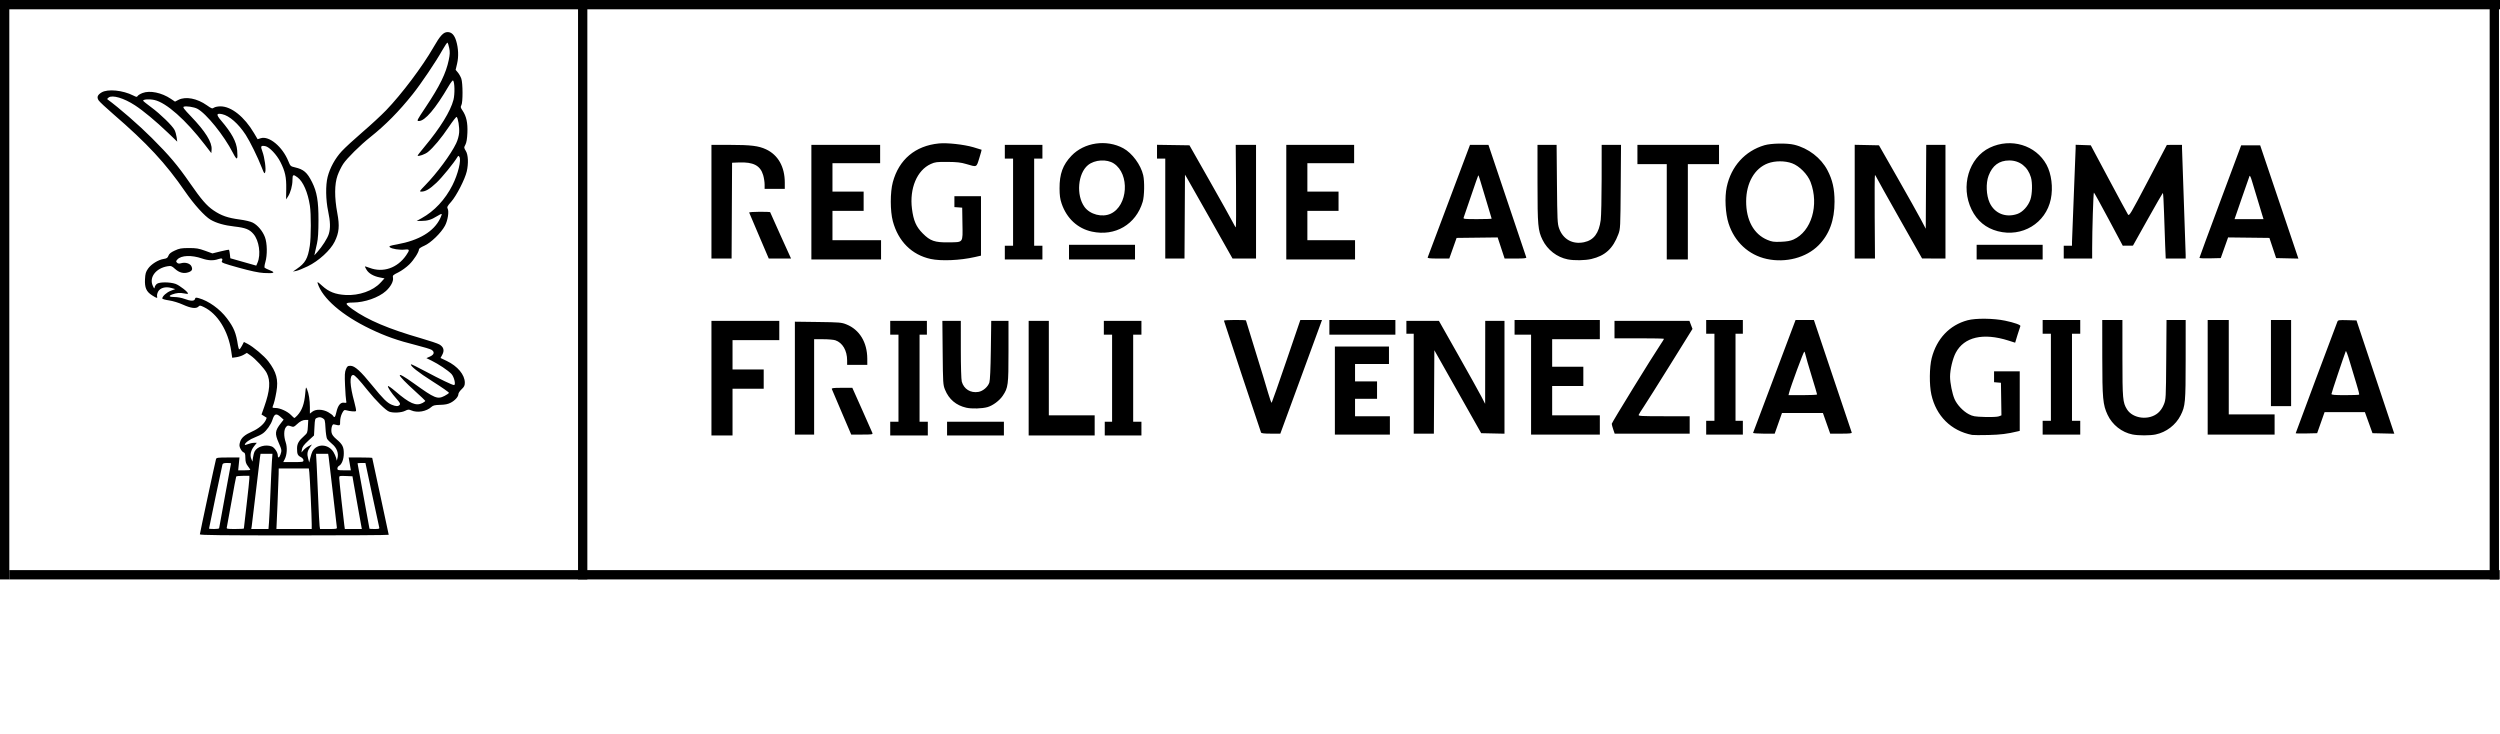
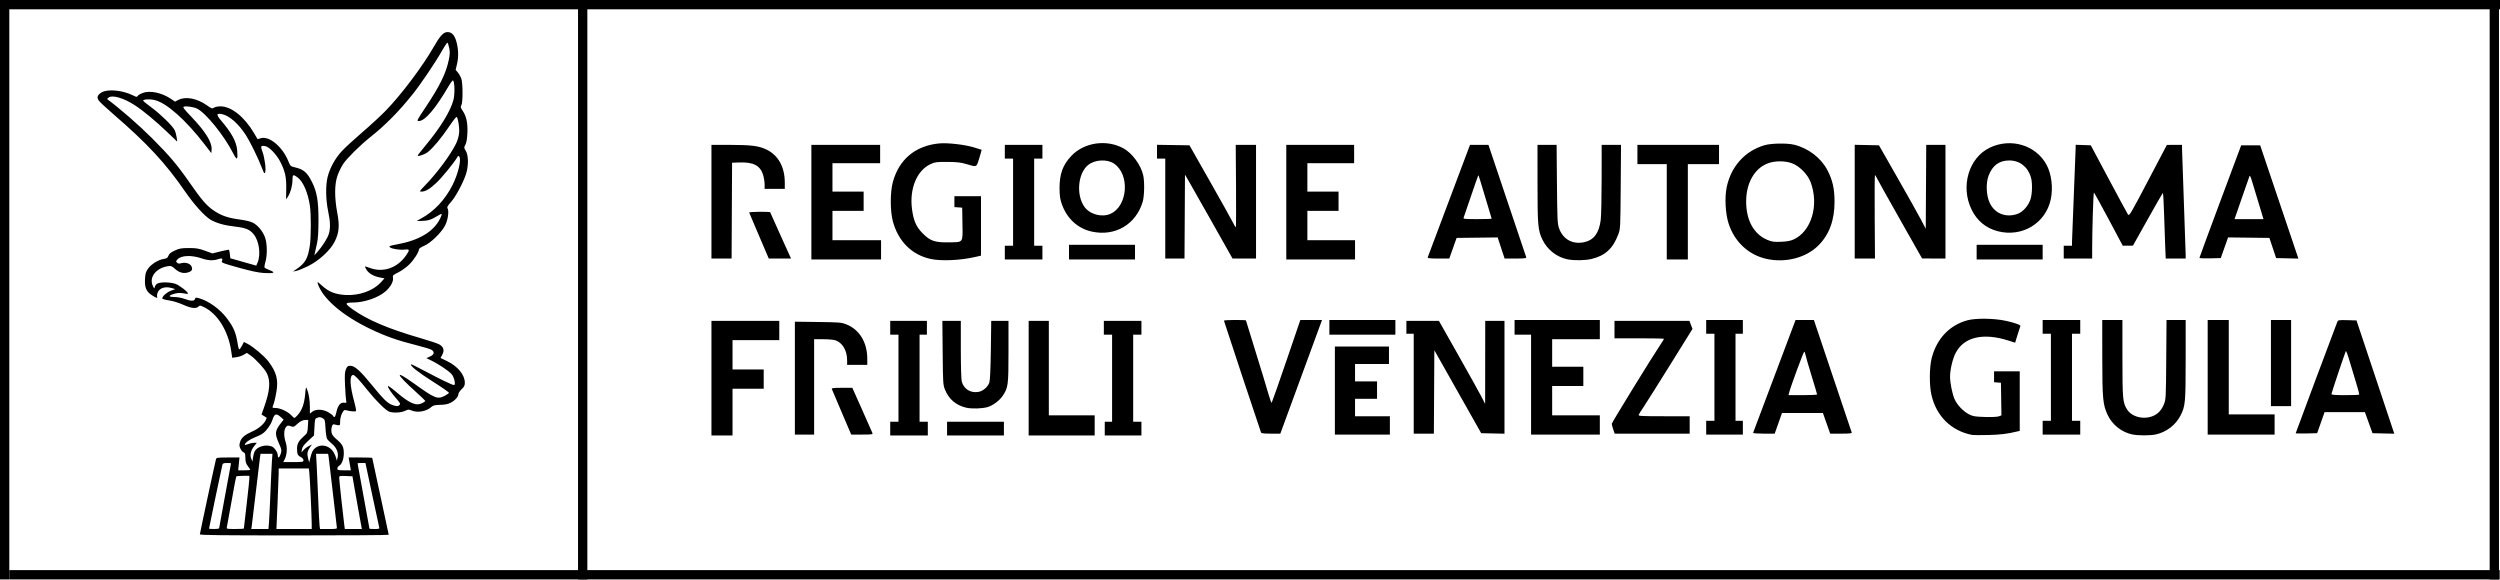
- <svg xmlns="http://www.w3.org/2000/svg" version="1.1" id="svg1" width="2726.847" height="800" viewBox="0 0 2726.847 800">
+ <svg xmlns="http://www.w3.org/2000/svg" version="1.1" id="svg1" width="2726.847" height="632" viewBox="0 0 2726.847 632">
  <defs id="defs1" />
  <g id="g1" transform="translate(21.69795,-842.3157)">
    <path style="fill:#000000" d="m -21.698,1158.316 c 0,-316 0,-316 0,0 z m 622,0 H -11.698 Z m -404,266.831 c 0,-1.178 16.671,-78.823 17.623,-82.081 0.452,-1.546 1.97,-1.75 13.046,-1.75 h 12.534 l -0.703,7 -0.703,7 h 6.601 c 3.631,0 6.601,-0.255 6.601,-0.567 0,-0.312 -1.187,-2.123 -2.639,-4.026 -2.072,-2.717 -2.656,-4.635 -2.718,-8.935 -0.064,-4.396 -0.442,-5.591 -1.918,-6.059 -1.012,-0.321 -2.564,-2.105 -3.451,-3.964 -1.352,-2.836 -1.418,-4.025 -0.411,-7.388 1.385,-4.624 5.122,-7.838 13.339,-11.472 6.455,-2.855 12.231,-7.593 14.422,-11.831 0.837,-1.619 1.377,-3.039 1.199,-3.154 -0.178,-0.115 -1.506,-0.948 -2.951,-1.849 l -2.627,-1.64 2.946,-8.308 c 6.301,-17.771 7.086,-28.422 2.726,-36.969 -2.49,-4.88 -12.214,-15.386 -17.869,-19.305 l -3.784,-2.623 -3.456,2.039 c -1.901,1.122 -5.498,2.319 -7.993,2.661 l -4.537,0.622 -1.117,-7.509 c -3.253,-21.869 -14.876,-40.567 -29.668,-47.728 -4.077,-1.974 -4.608,-2.024 -6.052,-0.58 -2.536,2.536 -8.095,1.852 -16.768,-2.065 -4.807,-2.17 -11.035,-4.074 -15.376,-4.699 -4.013,-0.578 -7.294,-1.524 -7.291,-2.102 0.011,-2.387 4.809,-6.705 9.344,-8.412 l 4.849,-1.824 -4.432,-1.241 c -6.299,-1.764 -12.19,-0.088 -14.345,4.079 -0.876,1.694 -1.371,3.928 -1.1,4.963 0.661,2.53 -0.136,2.386 -5.447,-0.982 -6.265,-3.973 -8.182,-8.349 -7.715,-17.607 0.304,-6.03 0.855,-7.94 3.305,-11.476 3.387,-4.888 11.18,-9.726 17.095,-10.613 3.323,-0.498 4.27,-1.147 5.175,-3.543 0.82,-2.171 2.622,-3.632 6.937,-5.625 5.018,-2.317 7.153,-2.695 15.33,-2.713 8.036,-0.018 10.747,0.431 17.589,2.913 l 8.089,2.934 8.846,-2.184 c 4.865,-1.201 9.04,-1.989 9.278,-1.752 0.238,0.238 0.655,2.412 0.928,4.833 l 0.496,4.401 14.137,4.016 14.137,4.016 1.362,-3.117 c 3.931,-8.998 1.795,-24.153 -4.43,-31.426 -4.31,-5.035 -8.763,-6.784 -20.653,-8.11 -10.974,-1.224 -19.808,-3.736 -26.1,-7.424 -6.434,-3.771 -18.125,-16.707 -27.745,-30.701 -21.193,-30.829 -41.315,-52.517 -78.499,-84.606 -7.736,-6.676 -14.847,-13.332 -15.803,-14.79 -2.264,-3.455 -1.385,-5.932 3.086,-8.695 6.624,-4.094 23.239,-2.499 34.657,3.326 3.445,1.758 4.041,1.818 4.784,0.489 0.467,-0.835 2.879,-2.293 5.359,-3.24 7.969,-3.044 20.837,-0.391 30.834,6.355 l 4.523,3.053 3.774,-1.924 c 7.875,-4.015 20.36,-1.623 31.026,5.944 5.177,3.673 5.831,3.891 7.713,2.572 1.134,-0.795 4.311,-1.436 7.084,-1.431 11.867,0.023 26.057,11.332 36.578,29.149 l 3.932,6.659 3.463,-1.063 c 9.151,-2.808 23.627,9.249 30.045,25.025 2.199,5.405 2.486,5.676 7.15,6.746 9.601,2.202 13.381,5.471 18.768,16.23 5.281,10.546 7.011,20.785 6.97,41.243 -0.026,13.103 -0.497,20.542 -1.614,25.5 -0.867,3.85 -1.873,8.35 -2.234,10 l -0.657,3 3.149,-3.5 c 5.398,-6 11.211,-15.127 12.623,-19.819 1.898,-6.306 1.689,-13.375 -0.732,-24.821 -2.633,-12.446 -2.871,-28.287 -0.561,-37.36 2.54,-9.974 8.209,-20.283 15.464,-28.119 3.566,-3.852 13.729,-13.211 22.583,-20.799 8.855,-7.588 20.397,-18.248 25.65,-23.689 16.937,-17.544 39.846,-47.979 51.637,-68.602 7.41,-12.96 10.955,-16.791 15.539,-16.791 4.357,0 7.405,3.123 9.347,9.577 2.431,8.076 2.805,17.17 1.02,24.77 l -1.608,6.846 2.422,2.878 c 1.332,1.583 3.019,4.577 3.749,6.654 1.75,4.977 1.814,25.955 0.088,28.972 -1.086,1.899 -0.914,2.7 1.272,5.922 4.183,6.164 5.76,13.402 5.289,24.269 -0.284,6.544 -0.974,10.666 -2.162,12.912 -1.695,3.204 -1.682,3.401 0.451,6.853 2.598,4.204 3.022,13.581 1.011,22.348 -1.94,8.459 -11.303,26.702 -16.962,33.05 -4.076,4.572 -4.766,5.873 -3.919,7.387 1.736,3.102 0.238,12.931 -2.856,18.741 -4.166,7.822 -15.594,18.882 -22.601,21.874 -3.153,1.346 -5.741,3.025 -5.75,3.731 -0.041,3.08 -5.486,11.636 -10.622,16.691 -3.069,3.021 -8.442,6.901 -11.94,8.623 -5.891,2.9 -6.319,3.333 -5.812,5.87 0.742,3.709 -2.466,9.737 -7.697,14.464 -7.909,7.145 -23.202,12.492 -35.946,12.568 -9.149,0.054 -9.201,1.09 -0.373,7.389 16.44,11.729 39.329,21.422 74.621,31.598 9.212,2.656 18.209,5.682 19.994,6.725 4.624,2.7 5.718,6.464 3.226,11.094 l -1.969,3.657 6.708,3.211 c 11.967,5.727 19.792,15.128 19.792,23.776 0,3.066 -0.688,4.465 -3.5,7.117 -1.925,1.815 -3.5,4.17 -3.5,5.233 0,2.859 -3.632,6.966 -8.345,9.435 -3.022,1.583 -6.149,2.225 -11.461,2.35 -5.755,0.136 -7.772,0.598 -9.5,2.178 -5.584,5.103 -15.414,6.802 -22.194,3.837 -2.61,-1.141 -3.482,-1.071 -6.71,0.545 -4.107,2.056 -12.999,2.489 -17.325,0.844 -3.817,-1.451 -14.432,-11.941 -23.261,-22.986 -9.659,-12.084 -14.265,-17 -15.928,-17 -4.276,0 -3.814,11.289 1.21,29.547 1.331,4.838 2.157,9.222 1.836,9.742 -0.556,0.9 -6.309,0.442 -11,-0.875 -1.8,-0.505 -2.54,0.095 -4.25,3.447 -1.218,2.388 -2.07,5.979 -2.07,8.723 0,5.046 0.255,4.927 -6.949,3.227 -1.767,-0.417 -3.186,4.844 -2.421,8.978 0.428,2.313 2.087,4.538 5.588,7.489 6.299,5.312 7.783,8.222 7.783,15.269 0,6.181 -2.188,11.946 -5.13,13.521 -1.028,0.55 -1.87,1.885 -1.87,2.965 0,1.775 0.711,1.965 7.35,1.965 h 7.35 l -1.201,-7 -1.201,-7 h 12.85 c 7.068,0 12.85,0.208 12.85,0.463 0,0.255 4.05,19.073 9,41.818 4.95,22.745 9,41.662 9,42.037 0,0.375 -46.35,0.682 -103,0.682 -77.944,0 -103,-0.284 -103,-1.169 z m 21,-6.624 c 0,-0.436 2.925,-16.487 6.5,-35.668 3.575,-19.181 6.5,-35.024 6.5,-35.207 0,-0.182 -1.995,-0.332 -4.433,-0.332 -3.358,0 -4.558,0.424 -4.95,1.75 -0.55,1.859 -14.617,69.035 -14.617,69.8 0,0.248 2.475,0.45 5.5,0.45 3.025,0 5.5,-0.357 5.5,-0.793 z m 27,0.246 c 0,-0.301 1.35,-12.054 3,-26.117 1.65,-14.063 3,-26.867 3,-28.453 v -2.883 h -6.941 c -3.818,0 -7.157,0.35 -7.422,0.778 -0.264,0.428 -2.563,12.69 -5.108,27.25 -2.545,14.56 -4.86,27.259 -5.146,28.222 -0.469,1.581 0.406,1.75 9.049,1.75 5.262,0 9.567,-0.246 9.567,-0.547 z m 27.408,-6.702 c 0.318,-3.987 1.029,-18.725 1.58,-32.75 0.551,-14.025 1.269,-29.212 1.596,-33.75 l 0.595,-8.25 h -6.502 -6.502 l -0.586,3.75 c -0.322,2.062 -2.385,19.275 -4.583,38.25 -2.198,18.975 -4.213,35.737 -4.477,37.25 l -0.48,2.75 h 9.39 9.39 z m 46.595,2 c 0.005,-7.913 -2.012,-51.641 -2.606,-56.5 l -0.52,-4.25 h -16.439 -16.439 l -0.073,6.25 c -0.04,3.438 -0.603,18.288 -1.25,33 l -1.177,26.75 19.25,-3e-4 19.25,-3e-4 z m 27.357,3 c -0.199,-1.238 -2.162,-18.225 -4.362,-37.75 -2.2,-19.525 -4.245,-36.962 -4.544,-38.75 l -0.544,-3.25 h -6.597 -6.597 l 0.625,10.75 c 0.344,5.912 1.106,22.9 1.695,37.75 0.588,14.85 1.292,28.462 1.563,30.25 l 0.493,3.25 h 9.316 c 9.102,0 9.308,-0.052 8.954,-2.25 z m 23.461,-19 c -2.113,-11.688 -4.411,-24.625 -5.107,-28.75 l -1.266,-7.5 -7.224,-0.294 c -7.116,-0.289 -7.224,-0.256 -7.224,2.204 0,2.421 4.349,42.761 5.535,51.34 l 0.588,4.25 h 9.27 9.27 z m 22.814,19.5 c -0.275,-0.963 -3.77,-17.163 -7.766,-36 l -7.267,-34.25 h -4.301 c -2.366,0 -4.301,0.158 -4.301,0.351 0,0.193 2.925,16.27 6.5,35.725 3.575,19.456 6.5,35.497 6.5,35.648 0,0.151 2.505,0.275 5.567,0.275 4.826,0 5.501,-0.233 5.068,-1.75 z m -82.635,-73.224 c 0,-1.164 -1.182,-2.586 -2.879,-3.463 -3.471,-1.795 -4.121,-3.286 -4.121,-9.45 0,-5.167 1.873,-8.416 7.961,-13.811 3.229,-2.862 3.488,-3.543 3.863,-10.184 l 0.402,-7.117 h -2.679 c -3.364,0 -6.202,1.442 -10.109,5.134 -2.831,2.676 -3.314,2.806 -6.415,1.725 -3.029,-1.056 -3.531,-0.95 -5.188,1.097 -2.326,2.872 -2.415,9.987 -0.206,16.47 1.893,5.556 1.424,13.637 -1.071,18.462 l -1.61,3.112 h 11.026 c 10.311,0 11.026,-0.128 11.026,-1.974 z m 9.808,-9.698 c 4.757,-8.762 17.338,-8.313 22.969,0.82 1.137,1.844 2.406,4.703 2.82,6.353 l 0.753,3 0.791,-2.944 c 1.406,-5.232 -0.872,-11.202 -5.821,-15.257 -2.433,-1.994 -4.949,-4.564 -5.59,-5.712 -0.641,-1.148 -1.405,-6.347 -1.698,-11.553 -0.504,-8.982 -0.669,-9.543 -3.214,-10.967 -2.012,-1.126 -3.386,-1.254 -5.5,-0.514 -2.76,0.967 -2.828,1.176 -3.318,10.202 l -0.5,9.215 -6.272,5.765 c -4.74,4.357 -6.413,6.62 -6.852,9.265 l -0.58,3.5 2.352,-2.664 c 1.294,-1.465 3.876,-3.421 5.739,-4.346 l 3.387,-1.682 -2.07,2.907 c -2.965,4.164 -3.523,7.401 -2.137,12.401 l 1.215,4.384 1.174,-5 c 0.646,-2.75 1.704,-5.978 2.353,-7.173 z m -62.948,-0.131 c 2.875,-5.224 11.898,-7.76 18.575,-5.221 2.958,1.125 6.556,6.485 6.562,9.775 0.005,3.262 1.631,2.759 2.906,-0.899 1.558,-4.468 1.446,-5.222 -1.902,-12.851 -4.427,-10.086 -4.087,-13.193 2.336,-21.385 l 3.046,-3.885 -3.207,-2.865 c -4.916,-4.393 -6.826,-3.731 -9.046,3.135 -1.628,5.032 -6.271,11.654 -10.21,14.56 -1.869,1.379 -5.989,3.452 -9.155,4.606 -5.29,1.929 -10.764,5.956 -10.764,7.919 0,0.447 1.561,0.161 3.468,-0.636 1.907,-0.797 4.854,-1.449 6.547,-1.449 h 3.079 l -2.978,3.75 c -3.585,4.515 -4.71,9.662 -3.007,13.76 l 1.242,2.99 0.62,-4.5 c 0.341,-2.475 1.191,-5.537 1.888,-6.803 z m 46.343,-38.947 c 5.208,-5.557 7.732,-12.55 8.754,-24.25 0.629,-7.198 0.706,-7.379 1.921,-4.5 1.941,4.601 3.122,12.055 3.122,19.709 v 6.936 l 2.635,-2.073 c 3.86,-3.037 11.537,-2.807 17.365,0.52 2.475,1.413 4.86,3.207 5.3,3.988 1.435,2.546 2.361,1.511 3.599,-4.02 1.651,-7.375 4.481,-10.879 8.332,-10.314 2.722,0.4 2.896,0.239 2.342,-2.158 -0.329,-1.424 -0.876,-8.889 -1.214,-16.589 -0.506,-11.507 -0.335,-14.668 0.962,-17.75 1.389,-3.302 1.989,-3.75 5.02,-3.75 4.599,0 10.944,5.75 23.675,21.457 11.674,14.402 16.247,18.93 21.202,20.994 4.617,1.923 7.193,1.964 8.709,0.137 0.939,-1.131 0.262,-2.435 -3.409,-6.568 -5.607,-6.313 -9.838,-12.588 -9.368,-13.893 0.192,-0.535 3.725,1.914 7.85,5.442 16.032,13.712 22.803,16.652 29.898,12.983 1.776,-0.918 3.088,-2 2.916,-2.404 -0.173,-0.404 -4.814,-4.808 -10.314,-9.787 -22.595,-20.456 -23.384,-24.488 -1.75,-8.945 22.616,16.248 25.429,17.382 33.2,13.377 2.448,-1.262 4.579,-2.744 4.737,-3.294 0.158,-0.55 -7.807,-6.115 -17.699,-12.367 -15.768,-9.965 -25.088,-17.367 -23.662,-18.792 0.247,-0.247 7.362,3.25 15.812,7.771 15.978,8.549 29.199,14.888 31.048,14.888 2.263,0 0.17,-9.019 -2.821,-12.156 -3.573,-3.747 -14.043,-10.751 -21.563,-14.426 l -5.699,-2.785 3.949,-1.768 c 4.562,-2.043 5.247,-4.978 1.699,-7.278 -1.238,-0.802 -8.681,-3.073 -16.541,-5.046 -20.613,-5.175 -33.755,-9.805 -50.164,-17.675 -30.921,-14.83 -52.482,-33.503 -57.555,-49.844 -0.639,-2.058 0.187,-1.605 4.874,2.679 7.258,6.634 14.429,9.442 25.674,10.057 14.658,0.801 29.845,-4.568 38.024,-13.441 l 4.317,-4.683 -5.452,-1.089 c -6.629,-1.324 -11.834,-4.401 -14.177,-8.38 -0.963,-1.635 -1.75,-3.198 -1.75,-3.473 0,-0.275 2.347,0.392 5.216,1.482 14.645,5.565 30.244,0.192 39.81,-13.713 4.098,-5.957 3.899,-6.826 -1.429,-6.226 -5.654,0.637 -14.558,-0.768 -16.374,-2.584 -1.214,-1.214 -0.108,-1.647 7.933,-3.11 24.053,-4.375 40.048,-14.005 46.953,-28.269 1.166,-2.408 1.895,-4.602 1.62,-4.877 -0.274,-0.275 -2.673,0.88 -5.33,2.565 -5.859,3.716 -10.293,5.032 -16.9,5.015 l -5,-0.012 5.395,-2.974 c 13.831,-7.624 25.677,-20.308 33.611,-35.99 6.088,-12.033 9.884,-27.676 7.523,-31 -0.933,-1.313 -1.192,-1.285 -2.086,0.232 -3.766,6.387 -16.796,22.386 -22.905,28.124 -7.438,6.987 -11.985,9.644 -16.502,9.644 -2.304,0 -1.942,-0.601 4.064,-6.75 13.015,-13.325 28.175,-33.807 33.937,-45.853 1.73,-3.616 2.995,-8.172 3.272,-11.778 0.451,-5.877 -1.211,-16.131 -2.77,-17.095 -0.454,-0.281 -4.221,4.549 -8.371,10.733 -8.187,12.199 -17.146,22.958 -22.974,27.589 -3.137,2.493 -10.193,4.987 -11.215,3.965 -0.175,-0.175 3.251,-4.591 7.612,-9.815 17.091,-20.471 28.338,-38.7 31.507,-51.068 1.642,-6.409 1.385,-19.347 -0.42,-21.153 -0.422,-0.422 -2.541,2.268 -4.71,5.978 -14.573,24.927 -25.911,38.245 -32.56,38.245 -2.613,0 -2.36,-0.516 7.468,-15.25 15.305,-22.942 22.123,-36.87 25.096,-51.262 1.296,-6.272 1.393,-8.826 0.502,-13.12 -0.609,-2.933 -1.456,-5.548 -1.882,-5.812 -0.426,-0.264 -2.967,3.441 -5.645,8.233 -6.946,12.427 -23.222,36.579 -32.331,47.976 -15.098,18.891 -29.617,33.597 -46.147,46.742 -11.086,8.815 -25.473,23.043 -29.62,29.29 -2.008,3.025 -4.788,8.696 -6.178,12.602 -3.36,9.441 -3.455,23.976 -0.268,40.95 2.655,14.141 1.988,21.372 -2.885,31.27 -4.596,9.335 -17.349,21 -29.309,26.809 -5.064,2.459 -10.782,4.757 -12.707,5.106 l -3.5,0.634 4,-2.723 c 9.49,-6.46 12.25,-11.307 14.416,-25.313 1.436,-9.287 1.488,-34.782 0.09,-43.794 -2.259,-14.558 -7.301,-26.173 -13.372,-30.803 -4.847,-3.697 -5.633,-3.309 -5.633,2.785 0,6.165 -2.11,13.885 -4.969,18.179 l -1.996,2.998 0.174,-11.498 c 0.194,-12.777 -1.159,-18.992 -6.391,-29.356 -4.017,-7.958 -12.054,-16.407 -16.378,-17.218 -4.963,-0.931 -5.483,-0.039 -3.309,5.681 2.471,6.503 4.276,19.635 3.125,22.738 -0.771,2.078 -1.187,1.516 -3.705,-5 -4.268,-11.047 -12.848,-28.54 -17.514,-35.708 -7.978,-12.256 -17.907,-20.973 -25.749,-22.607 -6.377,-1.328 -6.677,0.46 -1.162,6.923 11.674,13.68 16.789,23.155 17.578,32.557 0.912,10.875 -0.158,11.505 -4.643,2.735 -9.734,-19.034 -29.225,-43.156 -38.923,-48.171 -3.666,-1.896 -12.155,-3.163 -14.686,-2.192 -1.331,0.511 0.278,2.679 7.809,10.525 15.746,16.405 23.148,28.267 22.544,36.124 l -0.306,3.986 -7.121,-9.258 c -20.789,-27.028 -41.952,-45.777 -54.955,-48.687 -5.576,-1.248 -12.841,-0.724 -12.238,0.882 0.173,0.461 4.139,3.656 8.814,7.101 9.881,7.281 22.977,20.019 25.372,24.679 0.914,1.778 1.95,5.378 2.303,8 l 0.641,4.767 -10.174,-9.741 c -13.07,-12.514 -26.713,-23.859 -35.934,-29.883 -12.032,-7.86 -24.613,-11.601 -28.706,-8.536 -1.099,0.823 -1.774,1.661 -1.5,1.863 13.27,9.746 34.473,28.205 48.55,42.266 19.159,19.137 28.09,29.698 41.48,49.047 12.466,18.013 18.37,24.864 25.778,29.915 8.464,5.77 15.685,8.294 28.575,9.987 5.995,0.787 11.915,2.205 14.312,3.428 5.388,2.749 10.808,9.216 13.295,15.863 2.498,6.678 2.703,19.587 0.432,27.235 -0.867,2.918 -1.204,5.668 -0.75,6.112 0.454,0.443 3.076,1.696 5.826,2.785 6.567,2.599 4.296,3.577 -6.792,2.925 -5.666,-0.333 -14.149,-2.131 -27.396,-5.805 -16.176,-4.487 -19.062,-5.568 -18.385,-6.891 1.548,-3.025 0.245,-3.895 -3.716,-2.481 -5.339,1.906 -11.047,1.706 -17.804,-0.625 -11.519,-3.973 -22.775,-3.528 -26.931,1.064 -1.616,1.786 -1.663,2.215 -0.38,3.498 1.107,1.107 2.24,1.239 4.664,0.544 4.468,-1.281 9.641,0.32 11.054,3.422 1.56,3.424 0.615,5.212 -3.468,6.559 -4.975,1.642 -9.87,0.374 -14.417,-3.733 -3.586,-3.24 -4.328,-3.509 -8.032,-2.917 -12.783,2.044 -20.432,11.982 -16.306,21.188 1.523,3.398 1.805,3.617 2.149,1.67 0.218,-1.233 1.366,-2.92 2.55,-3.75 2.888,-2.023 13.989,-1.973 20.042,0.089 4.482,1.527 14.743,9.613 13.639,10.749 -0.29,0.299 -2.288,0.146 -4.439,-0.339 -4.098,-0.924 -8.166,-0.543 -12.783,1.198 -4.352,1.641 -3.222,2.794 2.739,2.794 3.068,0 7.81,0.882 10.75,2 6.786,2.579 10.787,2.616 11.443,0.106 0.437,-1.67 0.93,-1.775 4.156,-0.886 10.591,2.919 23.026,11.835 30.651,21.98 7.652,10.18 10.031,16.012 12.051,29.551 0.349,2.337 1.036,4.25 1.526,4.25 0.49,0 1.812,-1.804 2.936,-4.008 l 2.045,-4.008 3.864,1.971 c 6.315,3.222 18.288,13.293 22.723,19.116 8.915,11.703 11.165,20.137 8.856,33.21 -1.396,7.908 -2.48,12.241 -3.995,15.969 -0.604,1.486 -0.13,1.751 3.146,1.76 4.888,0.012 13.081,3.794 16.908,7.804 1.622,1.7 3.202,3.112 3.512,3.138 0.31,0.027 1.723,-1.189 3.14,-2.702 z m 307.797,-137.25 c -632,-316 -632,-316 0,0 z m 144,96.5 v -62.5 h 37 37 v 10.5 10.5 h -25.5 -25.5 v 16 16 h 17 17 v 10.5 10.5 h -17 -17 v 25.5 25.5 h -11.5 -11.5 z m 195,55 v -7.5 h 4.5 4.5 v -47.5 -47.5 h -4.5 -4.5 v -7.5 -7.5 h 20 20 v 7.5 7.5 h -4 -4 v 47.5 47.5 h 4.5 4.5 v 7.5 7.5 h -20.5 -20.5 z m 62,0 v -7.5 h 31 31 v 7.5 7.5 h -31 -31 z m 89,-55 v -62.5 h 11 11 v 51.5 51.5 h 25 25 v 11 11 h -36 -36 z m 83,55 v -7.5 h 4 4 v -47.5 -47.5 h -4.5 -4.5 v -7.5 -7.5 h 20.5 20.5 v 7.5 7.5 h -4.5 -4.5 v 47.5 47.5 h 4.5 4.5 v 7.5 7.5 h -20 -20 z m 946,6.88 c -22.909,-4.484 -39.207,-20.662 -44.403,-44.077 -2.325,-10.48 -2.143,-29.85 0.375,-39.693 5.424,-21.209 19.462,-36.019 39.141,-41.292 8.932,-2.394 28.293,-2.181 40.887,0.449 10.191,2.128 17.425,4.713 16.691,5.963 -0.249,0.424 -1.632,4.661 -3.072,9.415 l -2.618,8.644 -7.364,-2.338 c -27.503,-8.734 -48.254,-3.938 -57.394,13.266 -3.366,6.335 -6.242,18.388 -6.242,26.155 0,6.686 2.377,18.578 4.867,24.35 2.695,6.248 9.362,13.339 15.593,16.585 4.492,2.34 6.399,2.666 17.54,2.994 7.396,0.217 13.632,-0.068 15.273,-0.699 l 2.773,-1.067 -0.273,-17.766 -0.273,-17.766 -3.75,-0.31 -3.75,-0.31 v -5.94 -5.94 h 14 14 v 32.481 32.481 l -2.25,0.542 c -11.398,2.744 -18.436,3.623 -31.75,3.966 -8.525,0.22 -16.625,0.179 -18,-0.09 z m 175.045,-0.472 c -11.643,-2.282 -22.094,-10.513 -27.198,-21.42 -5.16,-11.027 -5.774,-17.654 -5.813,-62.738 l -0.035,-40.75 h 11 11 l 0.012,41.75 c 0.013,44.364 0.358,48.259 4.941,55.674 6.38,10.324 24.035,12.413 33.856,4.007 2.657,-2.274 4.863,-5.464 6.367,-9.206 2.258,-5.618 2.307,-6.539 2.621,-48.976 l 0.32,-43.25 h 10.442 10.442 l -0.015,43.25 c -0.016,46.821 -0.364,50.644 -5.541,60.859 -5.316,10.49 -15.62,18.35 -27.244,20.782 -6.111,1.279 -18.674,1.287 -25.155,0.016 z m -1459.045,-61.47 v -61.562 l 25.25,0.33 c 23.551,0.307 25.634,0.483 30.952,2.616 14.307,5.738 22.709,19.546 22.774,37.429 l 0.025,6.75 h -11 -11 v -4.819 c 0,-10.864 -5.001,-19.412 -12.899,-22.047 -1.87,-0.624 -7.832,-1.134 -13.25,-1.134 h -9.851 v 52 52 h -10.5 -10.5 z m 51.129,37.38 c -5.683,-13.301 -10.559,-24.776 -10.837,-25.5 -0.4,-1.042 1.882,-1.317 10.933,-1.317 h 11.439 l 10.613,23.75 c 5.837,13.062 10.911,24.538 11.275,25.5 0.608,1.606 -0.317,1.75 -11.214,1.75 H 906.763 Z m 537.871,-23.817 v -48 h 29.5 29.5 v 9.5 9.5 h -18.5 -18.5 v 9.5 9.5 h 12 12 v 9.5 9.5 h -12 -12 v 9.5 9.5 h 19 19 v 10 10 h -30 -30 z m 214,-6.5 v -54.5 h -9 -9 v -8 -8 h 46.5 46.5 v 10.5 10.5 h -26 -26 v 15 15 h 17 17 v 10.5 10.5 h -17 -17 v 16 16 h 26 26 v 10.5 10.5 h -37.5 -37.5 z m 191,47 v -7.5 h 4.5 4.5 v -47.5 -47.5 h -4.5 -4.5 v -7.5 -7.5 h 20 20 v 7.5 7.5 h -4 -4 v 47.5 47.5 h 4 4 v 7.5 7.5 h -20 -20 z m 367,0 v -7.5 h 4.5 4.5 v -47.5 -47.5 h -4.5 -4.5 v -7.5 -7.5 h 20.5 20.5 v 7.5 7.5 h -4.5 -4.5 v 47.5 47.5 h 4.5 4.5 v 7.5 7.5 h -20.5 -20.5 z m 180,-55 v -62.5 h 11.5 11.5 v 51.5 51.5 h 25 25 v 11 11 h -36.5 -36.5 z m -1032.535,60.25 c -1.66,-4.392 -40.465,-121.378 -40.465,-121.991 0,-0.418 5.4,-0.759 12,-0.759 6.6,0 12,0.206 12,0.459 0,0.252 4.732,15.625 10.515,34.161 5.783,18.536 11.949,38.804 13.701,45.041 1.752,6.236 3.496,11.001 3.875,10.589 0.379,-0.412 7.565,-20.887 15.969,-45.499 l 15.28,-44.75 h 11.814 11.814 l -2.277,6.25 c -1.252,3.438 -11.482,31.333 -22.733,61.99 l -20.456,55.74 -10.281,0.01 c -7.314,0.01 -10.418,-0.35 -10.754,-1.24 z m 166.535,-53.25 v -54.5 h -4 -4 v -7 -7 h 17.75 17.75 l 21,37.129 c 11.55,20.421 22.89,40.782 25.2,45.247 l 4.2,8.118 0.05,-45.25 0.05,-45.25 h 10.5 10.5 v 61.53 61.53 l -12.704,-0.28 -12.704,-0.28 -25.546,-45.247 -25.546,-45.247 -0.26,45.497 -0.26,45.497 h -10.99 -10.99 z m 217.594,49.822 c -0.877,-2.573 -1.594,-5.307 -1.594,-6.075 0,-1.28 44.247,-73.231 53.158,-86.442 2.113,-3.132 3.841,-5.945 3.841,-6.25 0,-0.305 -12.15,-0.555 -27,-0.555 h -27 v -9.5 -9.5 h 40.864 40.864 l 1.671,4.376 1.671,4.376 -24.181,38.874 c -13.3,21.381 -26.38,42.138 -29.068,46.127 -2.688,3.989 -5.145,7.927 -5.461,8.75 -0.502,1.307 2.986,1.497 27.533,1.497 h 28.107 v 9.5 9.5 h -40.906 -40.906 z m 152.573,3.779 c 0.183,-0.495 10.683,-28.393 23.333,-61.996 l 23,-61.097 10,0.01 10,0.01 20.394,60.736 c 11.217,33.405 20.602,61.299 20.857,61.986 0.354,0.956 -2.351,1.25 -11.507,1.25 h -11.969 l -3.971,-11.25 -3.971,-11.25 h -22.334 -22.334 l -3.971,11.25 -3.971,11.25 h -11.945 c -6.651,0 -11.798,-0.399 -11.612,-0.899 z m 69.826,-41.851 c 0,-0.412 -2.698,-9.492 -5.988,-20.176 -3.289,-10.684 -6.262,-20.927 -6.606,-22.761 -0.344,-1.835 -0.964,-3.545 -1.378,-3.8 -0.661,-0.409 -14.86,38.014 -16.58,44.867 l -0.657,2.62 h 15.608 c 8.585,0 15.605,-0.338 15.601,-0.75 z m 522.007,42.292 c 0,-0.404 42.446,-113.955 45.539,-121.826 0.619,-1.574 1.879,-1.75 10.742,-1.5 l 10.041,0.284 20.614,61.779 20.614,61.779 -11.888,-0.279 -11.888,-0.279 -4.148,-11.5 -4.148,-11.5 h -21.978 -21.978 l -4.062,11.5 -4.062,11.5 -11.699,0.282 c -6.434,0.155 -11.699,0.047 -11.699,-0.24 z m 69.223,-42.098 c 0.306,-0.306 -1.028,-5.593 -2.965,-11.75 -1.936,-6.157 -5.213,-17.044 -7.28,-24.194 -2.068,-7.15 -4.021,-12.325 -4.341,-11.5 -2.454,6.329 -15.636,45.723 -15.636,46.728 0,0.972 3.495,1.272 14.833,1.272 8.158,0 15.084,-0.25 15.389,-0.556 z m -1519.25,14.261 c -11.111,-2.522 -19.002,-9.215 -23.23,-19.705 -2.115,-5.249 -2.231,-7.088 -2.539,-40.25 l -0.322,-34.75 h 10.059 10.059 l 0.01,31.25 c 0,18.41 0.43,32.778 1.038,34.969 2.269,8.169 9.574,12.697 18.149,11.248 5,-0.845 10.392,-5.495 11.94,-10.3 0.764,-2.372 1.333,-14.881 1.609,-35.418 l 0.427,-31.75 h 9.415 9.415 v 33.319 c 0,36.863 -0.338,39.472 -6.259,48.332 -3.528,5.279 -10.755,10.675 -16.563,12.366 -5.878,1.712 -17.212,2.048 -23.205,0.688 z m 1423.028,-48.705 v -47 h 11 11 v 47 47 h -11 -11 z m -1027,-39 v -8 h 36 36 v 8 8 h -36 -36 z m -434.869,-74.541 c -20.622,-4.475 -35.398,-19.208 -41.276,-41.158 -2.98,-11.13 -2.989,-31.632 -0.018,-42.614 6.686,-24.715 24.461,-39.666 50.197,-42.224 9.042,-0.898 27.195,1.089 37.67,4.125 4.814,1.395 8.855,2.639 8.98,2.764 0.125,0.125 -1.023,4.26 -2.551,9.188 -3.171,10.23 -2.39,9.877 -14.133,6.389 -5.952,-1.767 -10.183,-2.248 -20.5,-2.328 -11.678,-0.09 -13.536,0.141 -18.27,2.281 -15.009,6.783 -23.357,26.67 -20.513,48.863 1.668,13.016 4.546,19.597 11.74,26.844 8.188,8.249 13.145,9.964 28.19,9.751 16.422,-0.233 15.453,1.057 15.127,-20.137 l -0.273,-17.703 -4.25,-0.307 -4.25,-0.307 v -5.942 -5.942 h 14.5 14.5 v 32.42 32.42 l -6.8,1.547 c -16.035,3.647 -36.705,4.538 -48.069,2.073 z m 694.869,0.443 c -11.714,-2.288 -22.146,-10.369 -27.493,-21.298 -4.987,-10.193 -5.471,-15.601 -5.49,-61.354 l -0.017,-42.25 h 10.425 10.425 l 0.378,42.75 c 0.344,38.994 0.546,43.23 2.296,48.213 4.21,11.988 14.705,17.871 27.206,15.249 10.673,-2.239 16.37,-9.83 18.251,-24.323 0.527,-4.064 0.973,-24.151 0.99,-44.638 l 0.031,-37.25 h 10.556 10.555 l -0.338,45.75 c -0.328,44.404 -0.403,45.924 -2.56,51.67 -5.903,15.726 -14.378,23.52 -29.431,27.069 -6.842,1.613 -18.665,1.802 -25.782,0.412 z m 217.131,-0.443 c -19.845,-4.306 -35.216,-18.582 -41.714,-38.745 -3.485,-10.813 -4.386,-28.558 -2.016,-39.715 4.798,-22.59 19.879,-39.297 41.151,-45.588 7.344,-2.172 24.612,-2.464 32.448,-0.549 15.445,3.775 29.214,14.338 36.285,27.837 5.534,10.565 7.715,20.262 7.715,34.3 0,20.179 -5.709,35.73 -17.467,47.58 -13.401,13.505 -35.665,19.379 -56.402,14.879 z m 29.086,-21.2 c 19.603,-8.801 28.166,-37.665 18.622,-62.767 -3.173,-8.345 -12.174,-17.454 -20.127,-20.37 -7.867,-2.884 -18.626,-2.874 -26.374,0.024 -14.545,5.442 -23.654,21.307 -23.743,41.354 -0.091,20.577 8.271,35.883 22.987,42.078 5.139,2.163 7.102,2.446 14.918,2.145 6.43,-0.247 10.347,-0.951 13.717,-2.464 z M 863.302,1062.816 v -62.5 h 37.5 37.5 v 10 10 h -26 -26 v 15.5 15.5 h 17 17 v 10.5 10.5 h -17 -17 v 16 16 h 26.5 26.5 v 10.5 10.5 h -38 -38 z m 211,55 v -7.5 h 4.5 4.5 v -47.5 -47.5 h -4.5 -4.5 v -7.5 -7.5 h 20.5 20.5 v 7.5 7.5 h -4.5 -4.5 v 47.5 47.5 h 4.5 4.5 v 7.5 7.5 h -20.5 -20.5 z m 70,-0.5 v -8 h 36 36 v 8 8 h -36 -36 z m 237,-54.5 v -62.5 h 37 37 v 10 10 h -25.5 -25.5 v 15.5 15.5 h 17 17 v 10.5 10.5 h -17 -17 v 16 16 h 26 26 v 10.5 10.5 h -37.5 -37.5 z m 415,10.5 v -52 h -16 -16 v -10.5 -10.5 h 44.5 44.5 v 10.5 10.5 h -17 -17 v 52 52 h -11.5 -11.5 z m 338,44 v -8 h 36 36 v 8 8 h -36 -36 z m -1380,-55 v -62 l 19.75,0.02 c 23.283,0.023 31.616,1.038 39.757,4.841 13.224,6.178 20.493,19.072 20.493,36.349 v 6.79 h -11 -11 v -4.819 c 0,-2.65 -0.724,-7.255 -1.608,-10.234 -3.097,-10.428 -10.721,-14.379 -26.523,-13.744 l -7.369,0.296 -0.259,52.25 -0.259,52.25 h -10.991 -10.991 z m 52,37.357 c -5.775,-13.535 -10.65,-25.002 -10.833,-25.483 -0.183,-0.481 4.879,-0.874 11.25,-0.874 6.371,0 11.583,0.156 11.583,0.346 0,0.19 5.135,11.665 11.41,25.5 l 11.41,25.154 -12.16,-0.017 -12.16,-0.017 z m 443,-29.857 v -54.5 h -4.5 -4.5 v -7.523 -7.523 l 17.702,0.273 17.702,0.273 21.857,38.5 c 12.021,21.175 23.277,41.312 25.012,44.75 1.736,3.438 3.397,6.25 3.691,6.25 0.294,2e-4 0.39,-20.25 0.213,-45 l -0.323,-45.001 h 11.073 11.073 v 62 62 h -12.809 -12.809 l -23.837,-42.25 c -13.11,-23.238 -24.784,-43.825 -25.941,-45.75 l -2.105,-3.5 -0.26,45.75 -0.26,45.75 h -10.49 -10.49 z m 286.244,53.25 c 0.252,-0.688 10.738,-28.587 23.304,-62 l 22.846,-60.75 10.053,0.011 10.053,0.011 20.415,60.739 c 11.228,33.406 20.614,61.301 20.857,61.989 0.338,0.955 -2.396,1.25 -11.597,1.25 h -12.04 l -3.791,-11.518 -3.791,-11.518 -22.392,0.268 -22.392,0.268 -3.987,11.25 -3.987,11.25 h -12.004 c -9.181,0 -11.897,-0.294 -11.547,-1.25 z m 69.756,-42.276 c 0,-0.289 -2.455,-8.502 -5.455,-18.25 -3.001,-9.748 -6.192,-20.345 -7.093,-23.548 -0.9,-3.203 -1.821,-5.641 -2.045,-5.416 -0.224,0.224 -3.741,10.27 -7.816,22.324 -4.074,12.054 -7.722,22.704 -8.107,23.666 -0.648,1.622 0.445,1.75 14.908,1.75 8.584,0 15.607,-0.237 15.607,-0.526 z m 396,-18.503 v -62.029 l 13.234,0.279 13.234,0.279 20.26,35.5 c 11.143,19.525 22.625,40 25.516,45.5 l 5.256,10 0.26,-45.75 0.26,-45.75 h 10.49 10.49 v 62 62 l -12.75,-0.034 -12.75,-0.034 -24.184,-42.716 c -13.301,-23.494 -24.736,-43.953 -25.41,-45.466 -0.674,-1.512 -1.492,-2.75 -1.816,-2.751 -0.324,-3e-4 -0.452,20.475 -0.283,45.5 l 0.306,45.501 h -11.056 -11.056 z m 228,55.029 v -7 h 4.5 4.5 l 0.016,-4.25 c 0.01,-2.337 0.901,-25.4 1.984,-51.25 1.083,-25.85 1.976,-48.706 1.984,-50.79 l 0.016,-3.791 8.25,0.29 8.25,0.29 19.534,36.608 c 10.743,20.134 20.194,37.594 21,38.8 1.393,2.082 2.499,0.227 21.966,-36.828 l 20.5,-39.02 8.25,-0.03 8.25,-0.03 0.01,3.75 c 0.01,2.062 0.901,28.05 1.99,57.75 1.089,29.7 1.985,55.913 1.99,58.25 l 0.01,4.25 h -10.879 -10.879 l -0.607,-14.25 c -0.334,-7.838 -0.893,-24.03 -1.243,-35.984 -0.349,-11.954 -0.927,-21.554 -1.284,-21.333 -0.356,0.22 -7.839,13.245 -16.628,28.943 l -15.98,28.543 -5.559,0.041 -5.559,0.041 -15.441,-28.973 c -8.493,-15.935 -15.707,-28.985 -16.031,-29 -0.613,-0.028 -1.904,41.071 -1.908,60.723 v 11.25 h -15.5 -15.5 z m 148.013,6.282 c 0.01,-0.43 10.253,-28.232 22.768,-61.782 l 22.755,-61 h 10.361 10.361 l 20.845,61.781 20.845,61.781 -12.142,-0.281 -12.142,-0.281 -3.666,-11 -3.666,-11 -22.531,-0.268 -22.532,-0.269 -4.001,11.268 -4.001,11.268 -11.634,0.282 c -6.399,0.155 -11.628,-0.07 -11.621,-0.5 z m 68.568,-46.532 c -2.249,-7.221 -9.41,-30.904 -11.414,-37.75 -1.159,-3.96 -2.148,-5.914 -2.531,-5 -0.345,0.825 -4.16,11.738 -8.477,24.25 l -7.85,22.75 h 15.798 15.798 z m -1276.581,17.888 c -15.632,-3.396 -27.548,-14.441 -33.054,-30.638 -1.678,-4.937 -2.221,-8.904 -2.256,-16.5 -0.073,-15.786 3.54,-25.696 12.975,-35.588 13.956,-14.632 38.269,-18.148 56.578,-8.183 9.651,5.253 19.076,18.017 21.697,29.383 1.587,6.882 1.284,22.771 -0.551,28.957 -7.334,24.717 -30.048,38.074 -55.389,32.569 z m 20.5,-19.538 c 18.823,-8.733 20.999,-43.138 3.463,-54.743 -7.703,-5.098 -20.972,-4.271 -28.293,1.764 -11.054,9.111 -13.024,32.808 -3.788,45.558 6.022,8.314 19.283,11.753 28.618,7.421 z m 967.5,19.086 c -12.932,-3.38 -22.473,-11.255 -28.482,-23.508 -12.38,-25.243 -3.161,-56.632 19.858,-67.618 23.019,-10.986 50.192,-2.815 61.841,18.597 5.42,9.961 7.293,24.984 4.681,37.545 -5.47,26.308 -31.324,41.931 -57.898,34.985 z m 21.319,-18.779 c 5.884,-2.005 11.92,-8.637 14.323,-15.737 2.046,-6.045 2.337,-18.249 0.578,-24.23 -3.39,-11.525 -12.3,-18.46 -23.666,-18.419 -11.019,0.04 -18.32,5.431 -22.546,16.646 -3.082,8.181 -2.558,21.343 1.172,29.445 5.388,11.701 17.445,16.619 30.139,12.294 z" id="path1" />
    <rect style="fill:#000000;stroke-width:2.537" id="rect1" width="632" height="10.153" x="842.316" y="-618.943" transform="rotate(90)" />
    <rect style="fill:#000000;stroke-width:2.537" id="rect1-3" width="632" height="10.153" x="842.316" y="11.545" transform="rotate(90)" />
    <rect style="fill:#000000;stroke-width:5.27" id="rect1-12" width="2726.826" height="10.153" x="-2705.149" y="-852.468" transform="scale(-1)" />
    <rect style="fill:#000000;stroke-width:5.259" id="rect1-12-6" width="2716.369" height="10.153" x="-2704.807" y="-1474.312" transform="scale(-1)" />
    <rect style="fill:#000000;stroke-width:2.537" id="rect1-1" width="632" height="10.153" x="842.316" y="-2704.032" transform="rotate(90)" />
  </g>
</svg>
